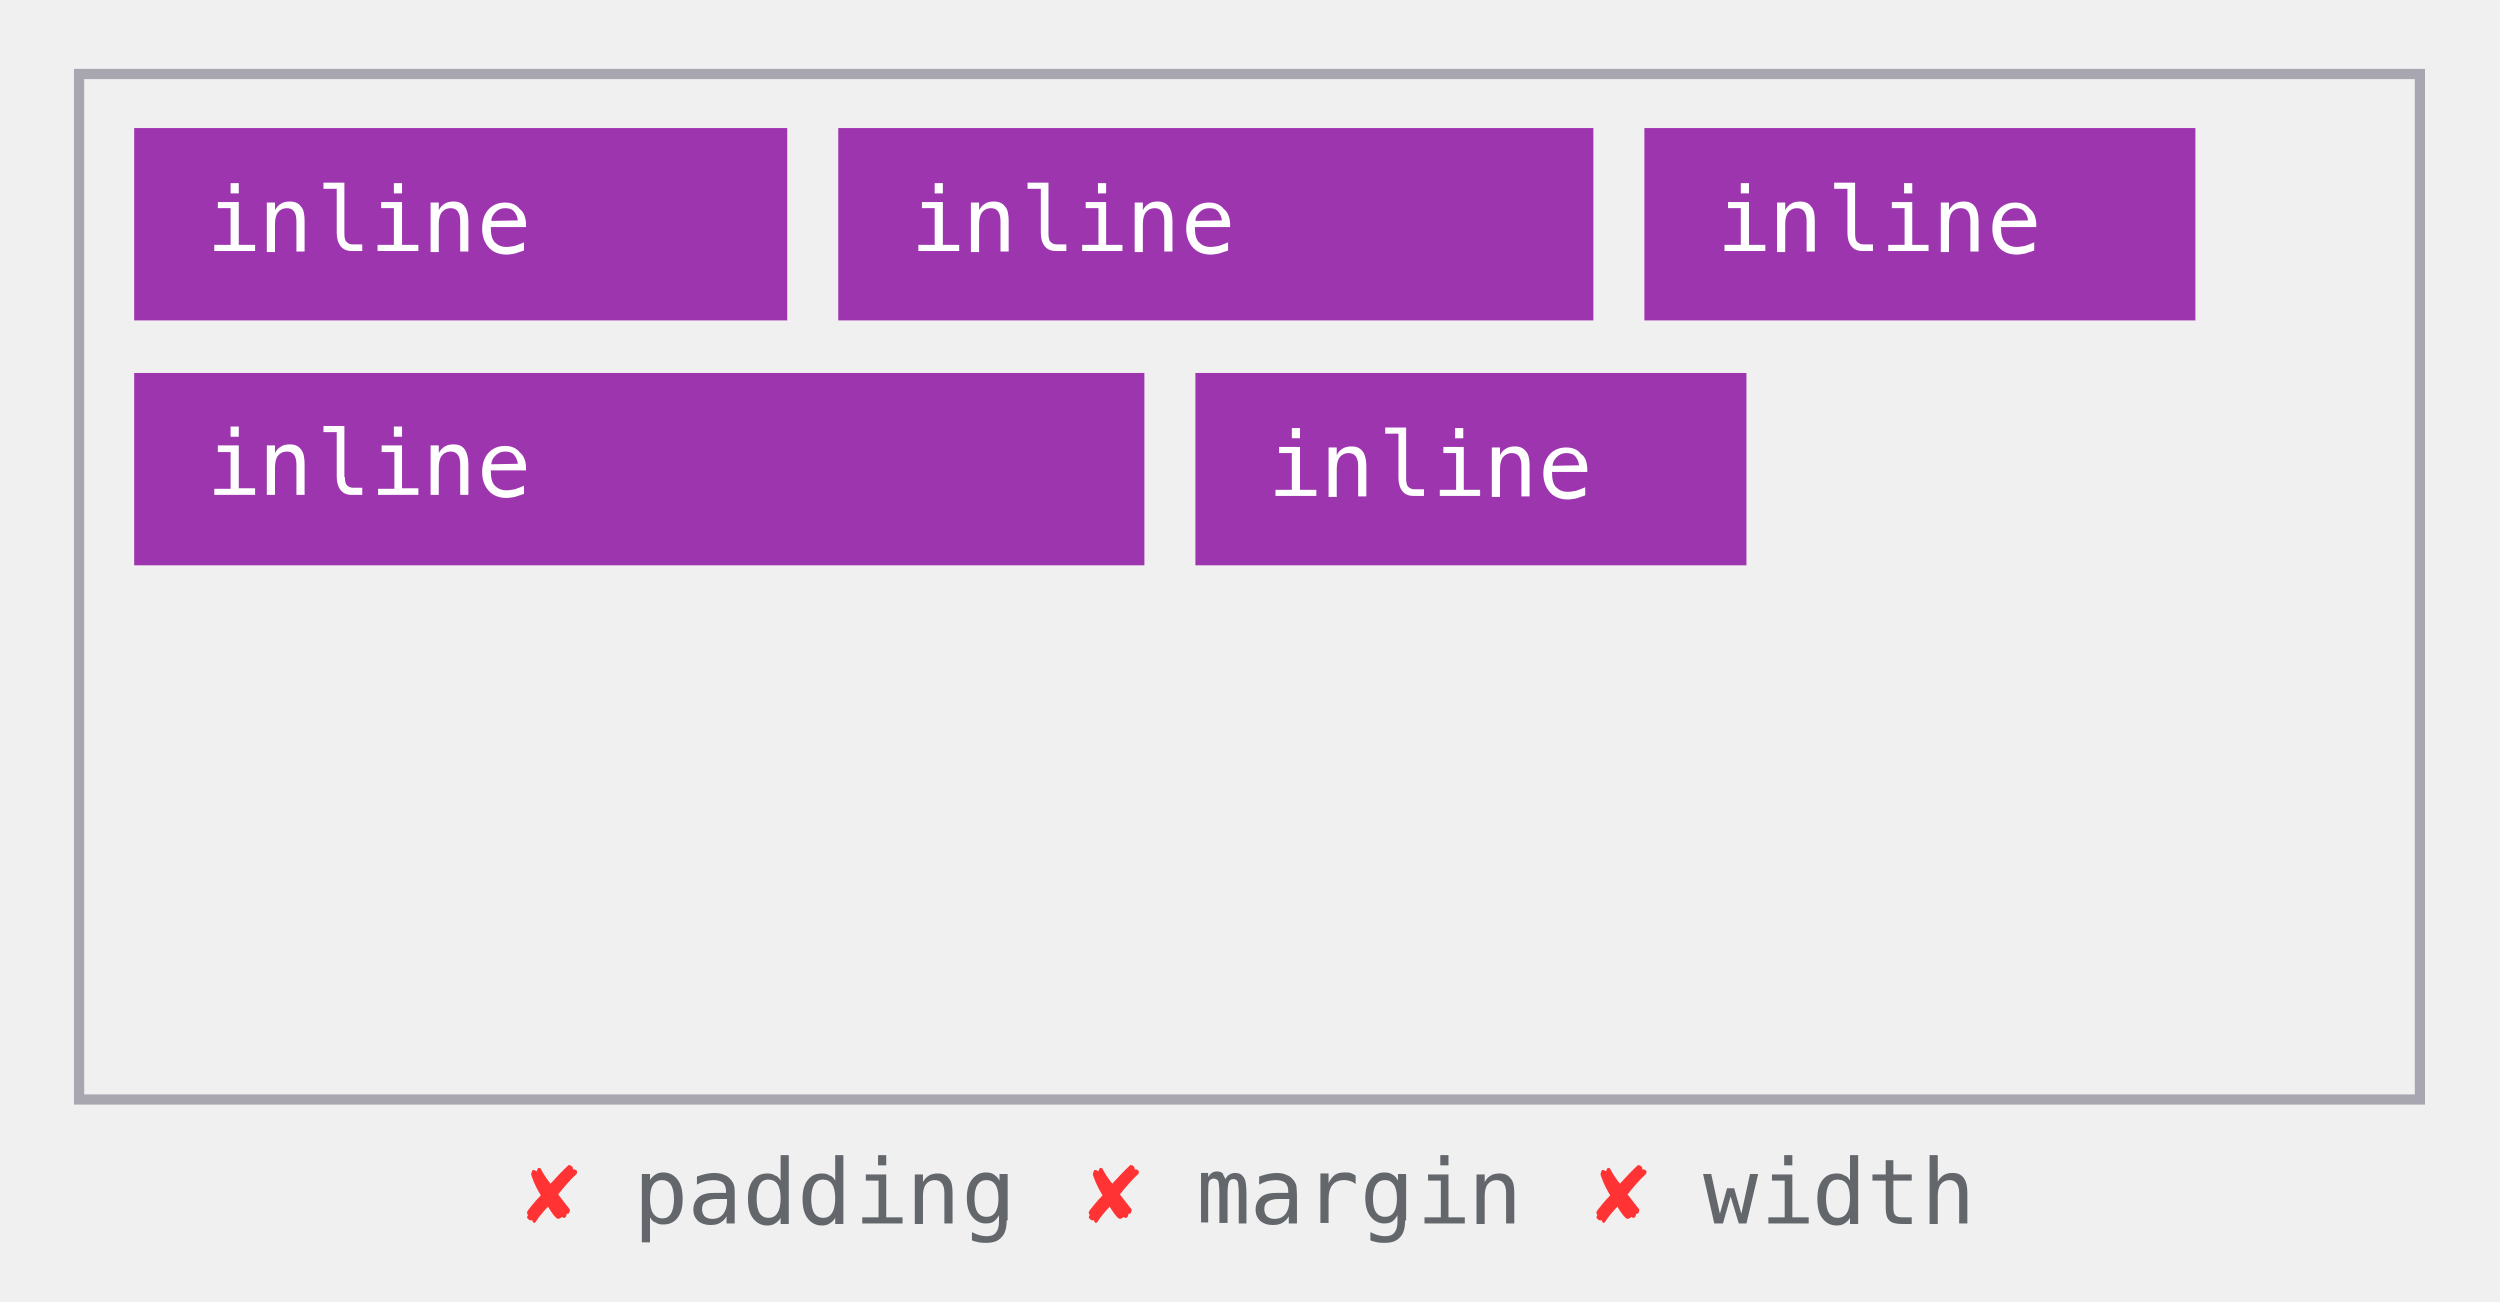
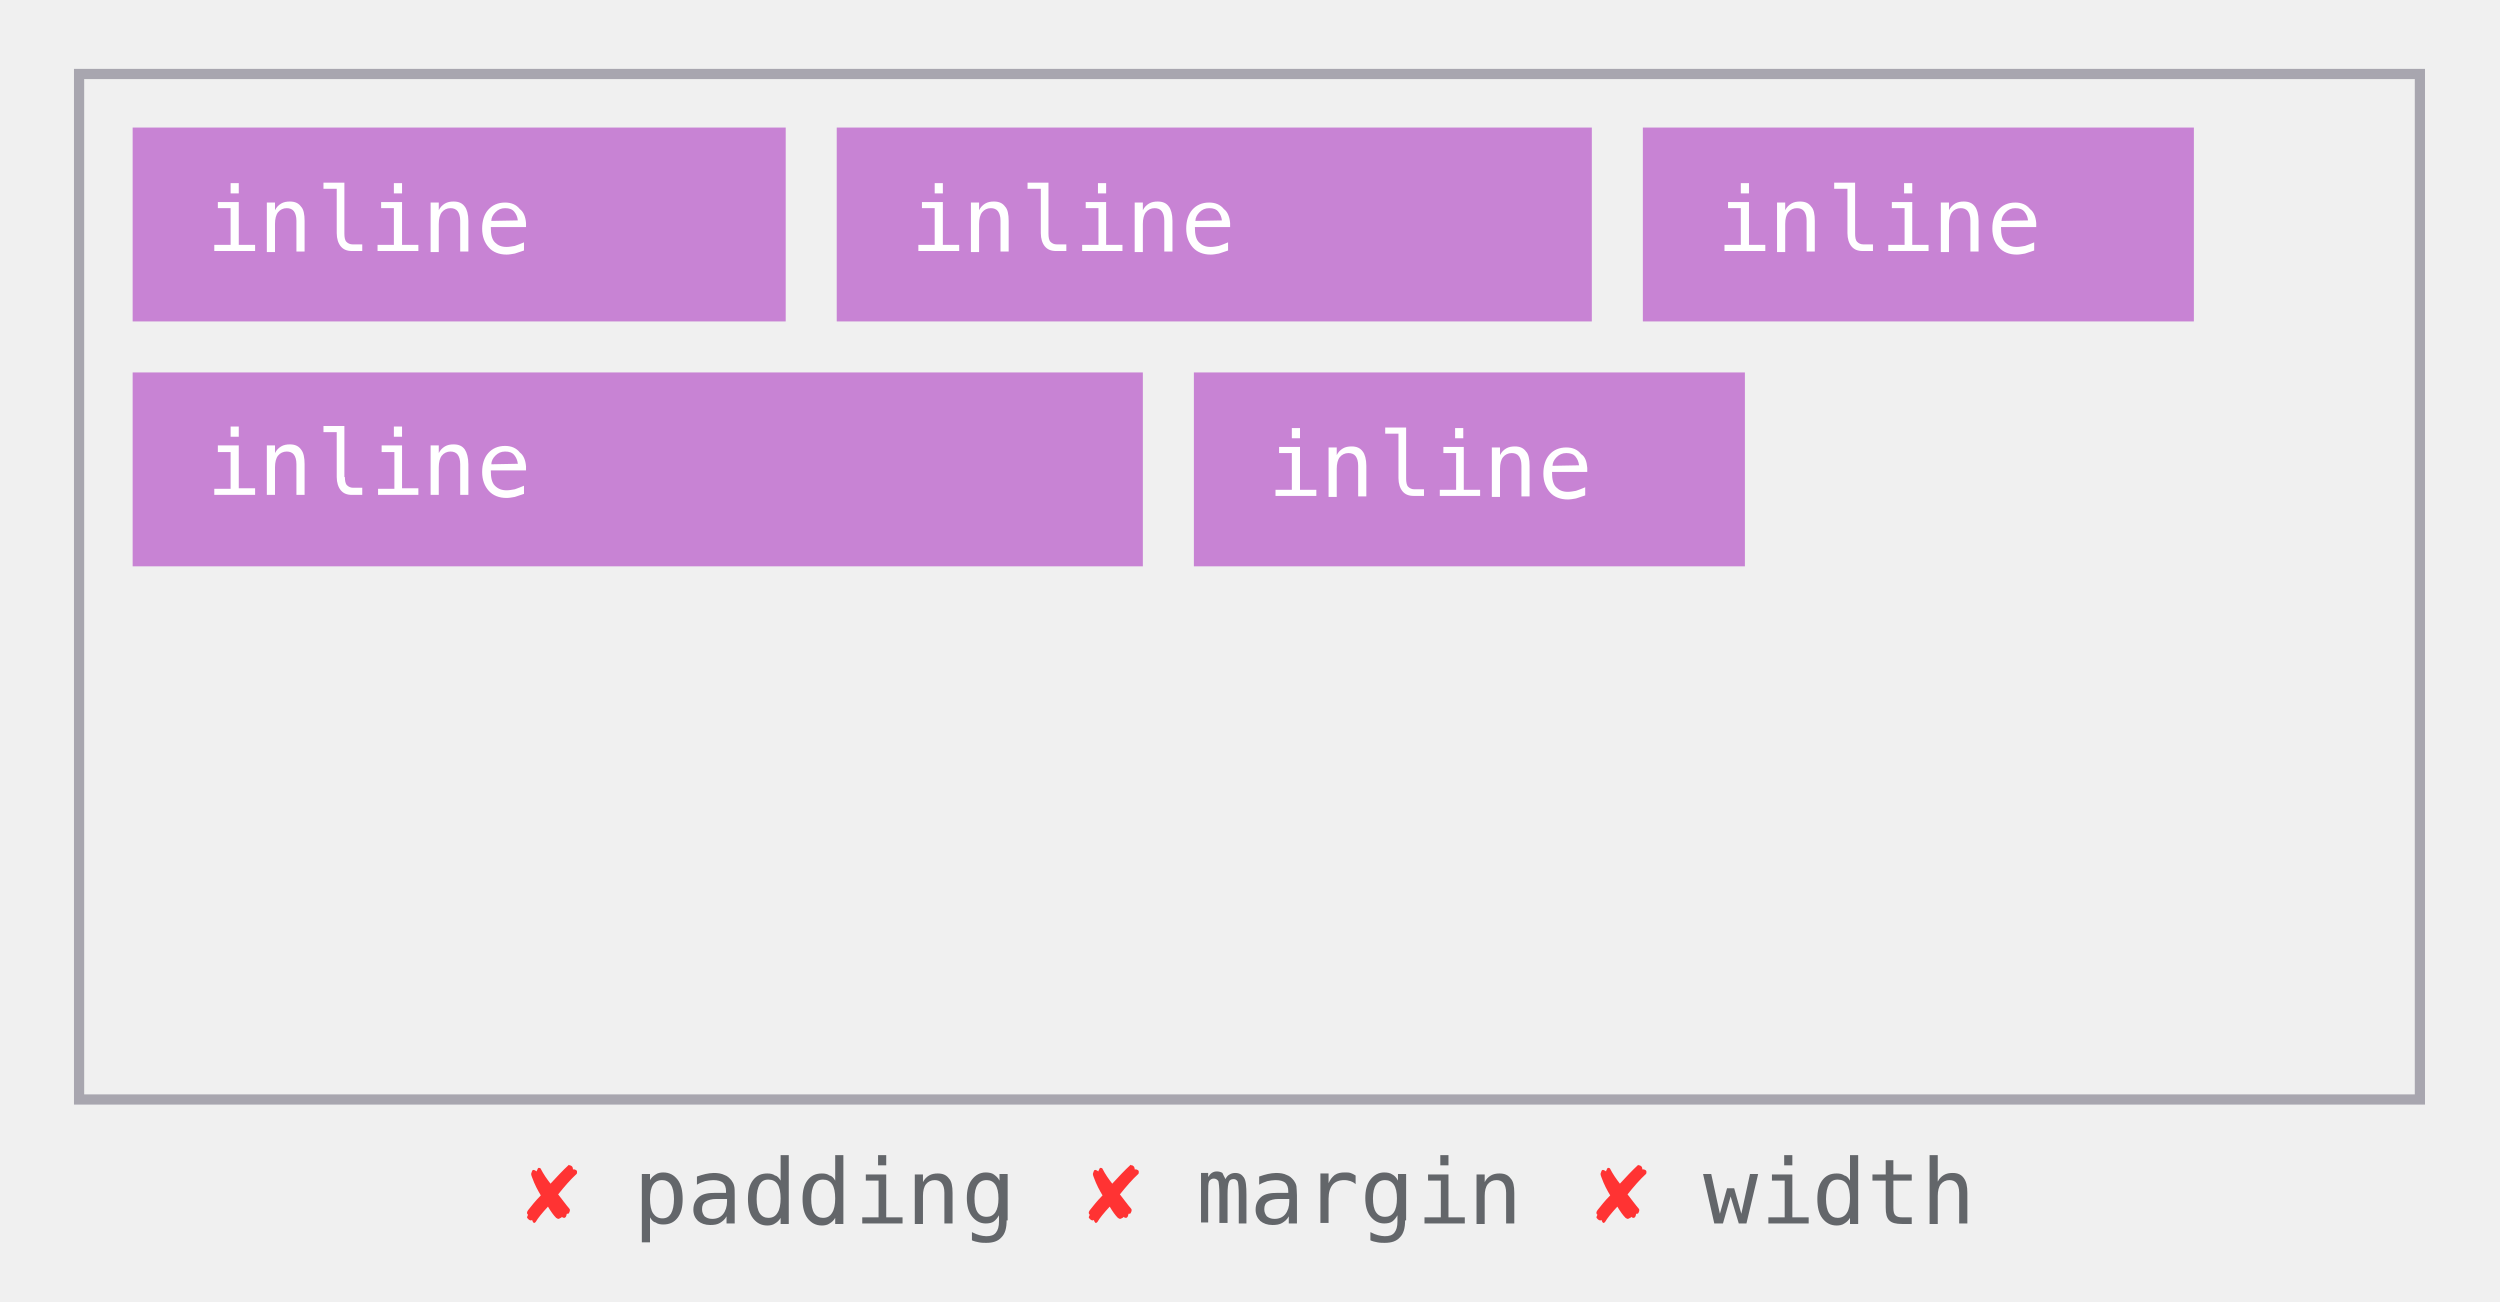
<svg xmlns="http://www.w3.org/2000/svg" width="490" height="255" viewBox="0 0 490 255">
-   <style type="text/css">.st0{fill:none;stroke:#A8A6AF;stroke-width:2;stroke-miterlimit:10;} .st1{fill:#9D35AF;} .st2{fill:#FFFFFF;} .st3{fill:#669900;} .st4{fill:#63666A;} .st5{fill:#FF3333;} .st6{fill:#672373;} .st7{fill:#D9D8E3;} .st8{fill:#A8A6AF;} .st9{fill:#C883D4;}</style>
+   <style type="text/css">.st0{fill:none;stroke:#A8A6AF;stroke-width:2;stroke-miterlimit:10;} .st1{fill:#C883D4;} .st2{fill:#FFFFFF;} .st3{fill:#669900;} .st4{fill:#63666A;} .st5{fill:#FF3333;} .st6{fill:#672373;} .st7{fill:#D9D8E3;} .st8{fill:#A8A6AF;} .st9{fill:#9D35AF;}</style>
  <path class="st0" d="M15.5 14.5h458.8v201h-458.8z" />
-   <path class="st1" d="M26.3 25.1h128v37.7h-128z" />
+   <path class="st1" d="M26 25h128v38h-128z" />
  <path class="st2" d="M42.7 39.6h4.1v8.4h3.2v1.2h-8v-1.2h3.2v-7.2h-2.5v-1.2zm2.5-3.7h1.6v2h-1.6v-2zM59.7 43.3v6h-1.6v-6c0-.9-.2-1.5-.5-1.9-.3-.4-.8-.6-1.4-.6-.7 0-1.3.3-1.7.8-.4.5-.6 1.3-.6 2.3v5.5h-1.6v-9.7h1.6v1.5c.3-.6.7-1 1.2-1.3.5-.3 1.1-.4 1.7-.4 1 0 1.7.3 2.2 1 .5.5.7 1.5.7 2.8zM67.5 45.8c0 .7.1 1.3.4 1.6s.7.5 1.2.5h1.9v1.3h-2c-1 0-1.7-.3-2.2-.9-.5-.6-.8-1.5-.8-2.6v-8.7h-2.6v-1.2h4.1v10zM74.7 39.6h4.1v8.4h3.2v1.2h-8v-1.2h3.2v-7.2h-2.5v-1.2zm2.5-3.7h1.6v2h-1.6v-2zM91.8 43.3v6h-1.6v-6c0-.9-.2-1.5-.5-1.9-.3-.4-.8-.6-1.4-.6-.7 0-1.3.3-1.7.8-.4.5-.6 1.3-.6 2.3v5.5h-1.6v-9.7h1.6v1.5c.3-.6.7-1 1.2-1.3.5-.3 1.1-.4 1.7-.4 1 0 1.7.3 2.2 1 .4.5.7 1.5.7 2.8zM103.1 43.7v.8h-6.9v.1c0 1.3.2 2.3.8 2.9.6.6 1.3.9 2.3.9.5 0 1-.1 1.6-.2.6-.2 1.1-.4 1.8-.7v1.6l-1.8.6c-.6.1-1.1.2-1.6.2-1.5 0-2.7-.5-3.5-1.4s-1.3-2.1-1.3-3.7c0-1.5.4-2.8 1.2-3.7.8-.9 1.9-1.4 3.3-1.4 1.2 0 2.2.4 2.9 1.3.7.5 1.1 1.5 1.2 2.7zm-1.6-.5c-.1-.7-.3-1.2-.7-1.7-.4-.5-1-.7-1.8-.7s-1.4.3-1.9.8-.8 1.1-.8 1.7l5.2-.1z" />
-   <path class="st1" d="M164.3 25.1h148v37.7h-148z" />
+   <path class="st1" d="M164 25h148v38h-148z" />
  <path class="st2" d="M180.7 39.6h4.1v8.4h3.2v1.2h-8v-1.2h3.2v-7.2h-2.5v-1.2zm2.5-3.7h1.6v2h-1.6v-2zM197.7 43.3v6h-1.6v-6c0-.9-.2-1.5-.5-1.9-.3-.4-.8-.6-1.4-.6-.7 0-1.3.3-1.7.8-.4.5-.6 1.3-.6 2.3v5.5h-1.6v-9.7h1.6v1.5c.3-.6.7-1 1.2-1.3.5-.3 1.1-.4 1.7-.4 1 0 1.7.3 2.2 1 .5.5.7 1.5.7 2.8zM205.5 45.8c0 .7.1 1.3.4 1.6s.7.5 1.2.5h1.9v1.3h-2c-1 0-1.7-.3-2.2-.9-.5-.6-.8-1.5-.8-2.6v-8.7h-2.6v-1.2h4.1v10zM212.7 39.6h4.1v8.4h3.2v1.2h-7.9v-1.2h3.2v-7.2h-2.5v-1.2zm2.5-3.7h1.6v2h-1.6v-2zM229.8 43.3v6h-1.6v-6c0-.9-.2-1.5-.5-1.9-.3-.4-.8-.6-1.4-.6-.7 0-1.3.3-1.7.8-.4.5-.6 1.3-.6 2.3v5.5h-1.6v-9.7h1.6v1.5c.3-.6.7-1 1.2-1.3.5-.3 1.1-.4 1.7-.4 1 0 1.7.3 2.2 1 .4.5.7 1.5.7 2.8zM241.1 43.7v.8h-6.9v.1c0 1.3.2 2.3.8 2.9.6.6 1.3.9 2.3.9.5 0 1-.1 1.6-.2.6-.2 1.1-.4 1.8-.7v1.6l-1.8.6c-.6.1-1.1.2-1.6.2-1.5 0-2.7-.5-3.5-1.4s-1.3-2.1-1.3-3.7c0-1.5.4-2.8 1.2-3.7.8-.9 1.9-1.4 3.3-1.4 1.2 0 2.2.4 2.9 1.3.7.5 1.1 1.5 1.2 2.7zm-1.6-.5c-.1-.7-.3-1.2-.7-1.7-.4-.5-1-.7-1.8-.7s-1.4.3-1.9.8-.8 1.1-.8 1.7l5.2-.1z" />
-   <path class="st1" d="M322.3 25.1h108v37.7h-108z" />
+   <path class="st1" d="M322 25h108v38h-108z" />
  <path class="st2" d="M338.7 39.6h4.1v8.4h3.2v1.2h-8v-1.2h3.2v-7.2h-2.5v-1.2zm2.5-3.7h1.6v2h-1.6v-2zM355.7 43.3v6h-1.6v-6c0-.9-.2-1.5-.5-1.9-.3-.4-.8-.6-1.4-.6-.7 0-1.3.3-1.7.8-.4.5-.6 1.3-.6 2.3v5.5h-1.6v-9.7h1.6v1.5c.3-.6.7-1 1.2-1.3.5-.3 1.1-.4 1.7-.4 1 0 1.7.3 2.2 1 .5.5.7 1.5.7 2.8zM363.6 45.8c0 .7.1 1.3.4 1.6s.7.5 1.2.5h1.9v1.3h-2c-1 0-1.7-.3-2.2-.9-.5-.6-.8-1.5-.8-2.6v-8.7h-2.6v-1.2h4.1v10zM370.7 39.6h4.1v8.4h3.2v1.2h-7.9v-1.2h3.2v-7.2h-2.5v-1.2zm2.5-3.7h1.6v2h-1.6v-2zM387.8 43.3v6h-1.6v-6c0-.9-.2-1.5-.5-1.9-.3-.4-.8-.6-1.4-.6-.7 0-1.3.3-1.7.8-.4.5-.6 1.3-.6 2.3v5.5h-1.6v-9.7h1.6v1.5c.3-.6.7-1 1.2-1.3.5-.3 1.1-.4 1.7-.4 1 0 1.7.3 2.2 1 .4.5.7 1.5.7 2.8zM399.1 43.7v.8h-6.9v.1c0 1.3.2 2.3.8 2.9.6.6 1.3.9 2.3.9.5 0 1-.1 1.6-.2.6-.2 1.1-.4 1.8-.7v1.6l-1.8.6c-.6.1-1.1.2-1.6.2-1.5 0-2.7-.5-3.5-1.4s-1.3-2.1-1.3-3.7c0-1.5.4-2.8 1.2-3.7.8-.9 1.9-1.4 3.3-1.4 1.2 0 2.2.4 2.9 1.3.7.5 1.1 1.5 1.2 2.7zm-1.6-.5c-.1-.7-.3-1.2-.7-1.7-.4-.5-1-.7-1.8-.7s-1.4.3-1.9.8-.8 1.1-.8 1.7l5.2-.1z" />
-   <path class="st1" d="M234.3 73.1h108v37.7h-108z" />
+   <path class="st1" d="M234 73h108v38h-108z" />
  <path class="st2" d="M250.7 87.6h4.1v8.4h3.2v1.2h-8v-1.2h3.2v-7.2h-2.5v-1.2zm2.5-3.7h1.6v2h-1.6v-2zM267.8 91.3v6h-1.6v-6c0-.9-.2-1.5-.5-1.9-.3-.4-.8-.6-1.4-.6-.7 0-1.3.3-1.7.8-.4.5-.6 1.3-.6 2.3v5.5h-1.6v-9.7h1.6v1.5c.3-.6.7-1 1.2-1.3.5-.3 1.1-.4 1.7-.4 1 0 1.7.3 2.2 1 .4.5.7 1.5.7 2.8zM275.6 93.8c0 .7.1 1.3.4 1.6s.7.5 1.2.5h1.9v1.3h-2c-1 0-1.7-.3-2.2-.9-.5-.6-.8-1.5-.8-2.6v-8.7h-2.6v-1.2h4.1v10zM282.8 87.6h4.1v8.4h3.2v1.2h-7.9v-1.2h3.2v-7.2h-2.5v-1.2zm2.4-3.7h1.6v2h-1.6v-2zM299.8 91.3v6h-1.6v-6c0-.9-.2-1.5-.5-1.9-.3-.4-.8-.6-1.4-.6-.7 0-1.3.3-1.7.8-.4.5-.6 1.3-.6 2.3v5.5h-1.6v-9.7h1.6v1.5c.3-.6.7-1 1.2-1.3.5-.3 1.1-.4 1.7-.4 1 0 1.7.3 2.2 1 .5.5.7 1.5.7 2.8zM311.1 91.7v.8h-6.9v.1c0 1.3.2 2.3.8 2.9.6.6 1.3.9 2.3.9.5 0 1-.1 1.6-.2.6-.2 1.1-.4 1.8-.7v1.6l-1.8.6c-.6.1-1.1.2-1.6.2-1.5 0-2.7-.5-3.5-1.4s-1.3-2.1-1.3-3.7c0-1.5.4-2.8 1.2-3.7.8-.9 1.9-1.4 3.3-1.4 1.2 0 2.2.4 2.9 1.3.8.5 1.1 1.5 1.2 2.7zm-1.6-.5c-.1-.7-.3-1.2-.7-1.7-.4-.5-1-.7-1.8-.7s-1.4.3-1.9.8-.8 1.1-.8 1.7l5.2-.1z" />
-   <path class="st1" d="M26.3 73.1h198v37.7h-198z" />
+   <path class="st1" d="M26 73h198v38h-198z" />
  <path class="st2" d="M42.7 87.3h4.1v8.4h3.2v1.3h-8v-1.2h3.2v-7.2h-2.5v-1.3zm2.5-3.7h1.6v2h-1.6v-2zM59.7 91v6h-1.6v-6c0-.9-.2-1.5-.5-1.9-.3-.4-.8-.6-1.4-.6-.7 0-1.3.3-1.7.8-.4.5-.6 1.3-.6 2.3v5.4h-1.6v-9.7h1.6v1.5c.3-.6.7-1 1.2-1.3.5-.3 1.1-.4 1.7-.4 1 0 1.7.3 2.2 1 .5.6.7 1.6.7 2.9zM67.6 93.5c0 .7.1 1.3.4 1.6s.7.5 1.2.5h1.8v1.4h-2c-1 0-1.7-.3-2.2-.9-.5-.6-.8-1.5-.8-2.6v-8.8h-2.6v-1.2h4.1v10zM74.7 87.3h4.1v8.4h3.2v1.3h-7.9v-1.2h3.2v-7.2h-2.5v-1.3zm2.5-3.7h1.6v2h-1.6v-2zM91.8 91v6h-1.6v-6c0-.9-.2-1.5-.5-1.9-.3-.4-.8-.6-1.4-.6-.7 0-1.3.3-1.7.8-.4.5-.6 1.3-.6 2.3v5.4h-1.6v-9.7h1.6v1.5c.3-.6.7-1 1.2-1.3.5-.3 1.1-.4 1.7-.4 1 0 1.7.3 2.2 1 .4.6.7 1.6.7 2.9zM103.1 91.4v.8h-6.9v.1c0 1.3.2 2.3.8 2.9.6.6 1.3.9 2.3.9.5 0 1-.1 1.6-.2.6-.2 1.1-.4 1.8-.7v1.6l-1.8.6c-.6.1-1.1.2-1.6.2-1.5 0-2.7-.5-3.5-1.4s-1.3-2.1-1.3-3.7c0-1.5.4-2.8 1.2-3.7.8-.9 1.9-1.4 3.3-1.4 1.2 0 2.2.4 2.9 1.3.7.5 1.1 1.5 1.2 2.7zm-1.6-.5c-.1-.7-.3-1.2-.7-1.7-.4-.5-1-.7-1.8-.7s-1.4.3-1.9.8-.8 1.1-.8 1.7l5.2-.1z" />
  <path class="st5" d="M111.7 228.4c.1 0 .3.1.4.2.1.1.2.3.2.6h.3c.2.1.3.1.4.2.1.1.1.2.1.3 0 .2 0 .3-.1.4-1.2 1.1-2.4 2.5-3.6 4 .8 1 1.5 2 2.2 2.8.1.1.1.2.1.3 0 .2-.1.4-.2.6-.1.1-.2.1-.4.1 0 .1-.1.2-.1.4-.1.3-.3.4-.4.4-.2 0-.4-.1-.5-.2 0 .1-.1.2-.2.2-.2.1-.3.2-.5.2-.1 0-.2-.1-.4-.2-.5-.5-1-1.2-1.6-2.2-1.2 1.3-2 2.3-2.4 3-.1.1-.2.2-.3.2-.1 0-.2-.1-.3-.3-.1-.2-.1-.3-.1-.3-.1.1-.2.1-.3.1-.1 0-.3-.1-.4-.2-.2-.2-.3-.3-.3-.4 0-.1.1-.3.2-.5l-.1-.1c-.1-.1-.1-.2-.1-.4 0-.1.1-.2.2-.4.7-.9 1.5-1.9 2.5-2.9-.6-1-1.2-2.1-1.7-3.5-.1-.3-.2-.5-.2-.7 0-.1.1-.3.2-.6.1-.2.2-.2.3-.2.1 0 .3.1.6.3 0-.1 0-.2.1-.3.1-.3.2-.4.3-.4.2 0 .4.1.4.2.5 1 1.2 2 1.9 2.9 1.2-1.3 2.4-2.6 3.6-3.7.1.1.1.1.2.1z" />
  <path class="st4" d="M127.4 238.6v4.9h-1.6v-13.4h1.6v1.2c.3-.5.6-.8 1.1-1.1.4-.3 1-.4 1.5-.4 1.2 0 2.1.5 2.8 1.4.7.9 1 2.2 1 3.8 0 1.6-.3 2.8-1 3.7-.7.9-1.6 1.3-2.8 1.3-.6 0-1.1-.1-1.5-.4-.5-.1-.8-.5-1.1-1zm4.7-3.6c0-1.2-.2-2.2-.6-2.8-.4-.6-1-.9-1.7-.9-.8 0-1.4.3-1.8.9-.4.6-.6 1.6-.6 2.8 0 1.2.2 2.2.6 2.8.4.6 1 1 1.8 1s1.3-.3 1.7-.9c.4-.7.6-1.7.6-2.9zM144 234.3v5.5h-1.6v-1.4c-.3.6-.8 1-1.3 1.3-.5.3-1.1.4-1.9.4-1 0-1.8-.3-2.4-.8-.6-.6-.9-1.3-.9-2.2 0-1.1.4-1.9 1.1-2.5s1.8-.8 3.2-.8h2.1v-.3c0-.8-.2-1.3-.6-1.7-.4-.3-1-.5-1.9-.5-.5 0-1.1.1-1.6.2-.6.2-1.1.4-1.6.7v-1.6c.6-.2 1.2-.4 1.7-.5.5-.1 1.1-.2 1.6-.2.8 0 1.5.1 2.1.4.6.2 1 .6 1.4 1.1.2.3.4.6.5 1.1.1.3.1 1 .1 1.8zm-3.1.7h-.5c-.9 0-1.6.2-2.1.5s-.7.8-.7 1.5c0 .6.2 1 .5 1.4.4.3.8.5 1.5.5.9 0 1.6-.3 2.1-.9s.8-1.5.8-2.5v-.5h-1.6zM153 231.4v-5h1.6v13.5h-1.6v-1.2c-.3.5-.6.8-1.1 1.1-.4.3-1 .4-1.5.4-1.2 0-2.1-.5-2.8-1.4-.7-.9-1-2.2-1-3.8 0-1.6.3-2.8 1-3.7.7-.9 1.6-1.3 2.8-1.3.6 0 1.1.1 1.5.4.5.1.8.5 1.1 1zm-4.7 3.6c0 1.2.2 2.2.6 2.8.4.6 1 .9 1.7.9.8 0 1.4-.3 1.8-1 .4-.6.6-1.6.6-2.8 0-1.2-.2-2.2-.6-2.8-.4-.6-1-.9-1.8-.9s-1.3.3-1.7.9c-.4.7-.6 1.7-.6 2.9zM163.7 231.4v-5h1.6v13.5h-1.6v-1.2c-.3.5-.6.8-1.1 1.1-.4.3-1 .4-1.5.4-1.2 0-2.1-.5-2.8-1.4-.7-.9-1-2.2-1-3.8 0-1.6.3-2.8 1-3.7.7-.9 1.6-1.3 2.8-1.3.6 0 1.1.1 1.5.4.5.1.8.5 1.1 1zm-4.7 3.6c0 1.2.2 2.2.6 2.8.4.6 1 .9 1.7.9.8 0 1.4-.3 1.8-1 .4-.6.6-1.6.6-2.8 0-1.2-.2-2.2-.6-2.8-.4-.6-1-.9-1.8-.9s-1.3.3-1.7.9c-.4.7-.6 1.7-.6 2.9zM169.6 230.2h4.1v8.4h3.2v1.2h-7.9v-1.2h3.2v-7.2h-2.5v-1.2zm2.5-3.8h1.6v2h-1.6v-2zM186.7 233.8v6h-1.6v-6c0-.9-.2-1.5-.5-1.9s-.8-.6-1.4-.6c-.7 0-1.3.3-1.7.8-.4.5-.6 1.3-.6 2.3v5.5h-1.6v-9.7h1.6v1.5c.3-.6.7-1 1.2-1.3.5-.3 1.1-.4 1.7-.4 1 0 1.7.3 2.2 1 .5.5.7 1.5.7 2.8zM197.3 239.2c0 1.5-.3 2.6-1 3.3-.7.8-1.7 1.1-3 1.1-.4 0-.9 0-1.4-.1s-1-.2-1.4-.4v-1.6c.6.3 1.1.5 1.5.6s.9.2 1.3.2c.9 0 1.5-.2 1.9-.7s.6-1.2.6-2.2v-1.2c-.3.5-.6.9-1 1.2s-1 .4-1.6.4c-1.1 0-2-.5-2.7-1.4-.7-.9-1-2.1-1-3.6s.3-2.7 1-3.6c.7-.9 1.6-1.4 2.7-1.4.6 0 1.2.1 1.6.4s.8.6 1.1 1.2v-1.3h1.6v9.1zm-1.6-4.3c0-1.2-.2-2.1-.6-2.7-.4-.6-1-.9-1.7-.9-.8 0-1.4.3-1.8.9-.4.6-.6 1.5-.6 2.7s.2 2.1.6 2.7c.4.6 1 .9 1.8.9.7 0 1.3-.3 1.7-.9.4-.6.6-1.5.6-2.7z" />
  <path class="st5" d="M221.8 228.4c.2 0 .3.1.4.2.1.1.2.3.2.6h.3c.2.1.3.1.4.2.1.1.1.2.1.3 0 .2 0 .3-.1.4-1.2 1.1-2.4 2.5-3.6 4 .8 1 1.5 2 2.2 2.8.1.1.1.2.1.3 0 .2-.1.4-.2.6-.1.1-.2.1-.4.1 0 .1-.1.2-.1.4-.1.3-.3.4-.4.4-.2 0-.4-.1-.5-.2 0 .1-.1.2-.2.2-.2.1-.3.2-.5.2-.1 0-.2-.1-.4-.2-.5-.5-1-1.2-1.6-2.2-1.2 1.3-2 2.3-2.4 3-.1.1-.2.2-.3.2-.1 0-.2-.1-.3-.3-.1-.2-.1-.3-.1-.3-.1.1-.2.1-.3.1-.1 0-.3-.1-.4-.2-.2-.2-.3-.3-.3-.4 0-.1.1-.3.2-.5l-.1-.1c-.1-.1-.1-.2-.1-.4 0-.1.1-.2.2-.4.7-.9 1.5-1.9 2.5-2.9-.6-1-1.2-2.1-1.7-3.5-.1-.3-.2-.5-.2-.7 0-.1.1-.3.2-.6.1-.2.2-.2.3-.2.1 0 .3.1.6.3 0-.1 0-.2.1-.3.1-.3.2-.4.3-.4.2 0 .4.1.4.2.5 1 1.2 2 1.9 2.9 1.2-1.3 2.4-2.6 3.6-3.7.1.1.2.1.2.1z" />
  <path class="st4" d="M240.2 231.1c.2-.4.4-.7.8-.9.3-.2.7-.3 1.1-.3.8 0 1.3.3 1.7.9s.5 1.7.5 3.4v5.6h-1.5v-5.6c0-1.4-.1-2.2-.2-2.6-.2-.3-.4-.5-.8-.5-.5 0-.8.2-.9.5-.2.4-.3 1.2-.3 2.5v5.6h-1.6v-5.6c0-1.4-.1-2.2-.2-2.6-.2-.3-.5-.5-.9-.5s-.7.2-.9.5c-.2.4-.2 1.2-.2 2.5v5.6h-1.4v-9.7h1.4v.8c.2-.3.4-.6.7-.8.3-.2.6-.3 1-.3s.8.1 1.1.3c.2.5.4.8.6 1.2zM254.2 234.3v5.5h-1.6v-1.4c-.3.6-.8 1-1.3 1.3-.5.3-1.1.4-1.9.4-1 0-1.8-.3-2.4-.8-.6-.6-.9-1.3-.9-2.2 0-1.1.4-1.9 1.1-2.5.7-.6 1.8-.8 3.2-.8h2.1v-.3c0-.8-.2-1.3-.6-1.7-.4-.3-1-.5-1.9-.5-.5 0-1.1.1-1.6.2-.6.2-1.1.4-1.6.7v-1.6c.6-.2 1.2-.4 1.7-.5.5-.1 1.1-.2 1.6-.2.8 0 1.5.1 2.1.4.6.2 1 .6 1.4 1.1.2.3.4.6.5 1.1 0 .3.1 1 .1 1.8zm-3.1.7h-.5c-.9 0-1.6.2-2.1.5s-.7.8-.7 1.5c0 .6.2 1 .5 1.4.4.3.8.5 1.5.5.9 0 1.6-.3 2.1-.9.5-.6.8-1.5.8-2.5v-.5h-1.6zM265.7 232.1c-.3-.3-.7-.5-1-.6-.4-.1-.7-.2-1.2-.2-1 0-1.8.3-2.3.9s-.8 1.5-.8 2.7v4.8h-1.6v-9.7h1.6v1.9c.3-.7.7-1.2 1.2-1.6.6-.4 1.2-.5 2-.5.4 0 .8 0 1.1.1s.7.3 1 .5v1.7zM275.4 239.2c0 1.5-.3 2.6-1 3.3-.7.8-1.7 1.1-3 1.1-.4 0-.9 0-1.4-.1s-1-.2-1.4-.4v-1.6c.6.3 1.1.5 1.5.6s.9.2 1.3.2c.9 0 1.5-.2 1.9-.7.4-.5.6-1.2.6-2.2v-1.2c-.3.5-.6.9-1 1.2-.4.3-1 .4-1.6.4-1.1 0-2-.5-2.7-1.4-.7-.9-1-2.1-1-3.6s.3-2.7 1-3.6 1.6-1.4 2.7-1.4c.6 0 1.2.1 1.6.4.4.2.8.6 1.1 1.2v-1.3h1.6v9.1zm-1.6-4.3c0-1.2-.2-2.1-.6-2.7-.4-.6-1-.9-1.7-.9-.8 0-1.4.3-1.8.9-.4.6-.6 1.5-.6 2.7s.2 2.1.6 2.7c.4.6 1 .9 1.8.9.7 0 1.3-.3 1.7-.9.4-.6.6-1.5.6-2.7zM279.8 230.2h4.1v8.4h3.2v1.2h-7.9v-1.2h3.2v-7.2h-2.5v-1.2zm2.5-3.8h1.6v2h-1.6v-2zM296.8 233.8v6h-1.6v-6c0-.9-.2-1.5-.5-1.9-.3-.4-.8-.6-1.4-.6-.7 0-1.3.3-1.7.8-.4.5-.6 1.3-.6 2.3v5.5h-1.6v-9.7h1.6v1.5c.3-.6.7-1 1.2-1.3.5-.3 1.1-.4 1.7-.4 1 0 1.7.3 2.2 1 .5.5.7 1.5.7 2.8z" />
  <path class="st5" d="M321.3 228.4c.1 0 .3.1.4.2.1.1.2.3.2.6h.3c.2.1.3.1.4.2.1.1.1.2.1.3 0 .2 0 .3-.1.4-1.2 1.1-2.4 2.5-3.6 4 .8 1 1.5 2 2.2 2.8.1.1.1.2.1.3 0 .2-.1.4-.2.6-.1.1-.2.1-.4.1 0 .1-.1.2-.1.4-.1.3-.3.4-.4.4-.2 0-.4-.1-.5-.2 0 .1-.1.2-.2.2-.2.1-.3.2-.5.2-.1 0-.2-.1-.4-.2-.5-.5-1-1.2-1.6-2.2-1.2 1.3-2 2.3-2.4 3-.1.1-.2.2-.3.2-.1 0-.2-.1-.3-.3-.1-.2-.1-.3-.1-.3-.1.1-.2.1-.3.1-.1 0-.3-.1-.4-.2-.2-.2-.3-.3-.3-.4 0-.1.1-.3.2-.5l-.1-.1c-.1-.1-.1-.2-.1-.4 0-.1.1-.2.2-.4.7-.9 1.5-1.9 2.5-2.9-.6-1-1.2-2.1-1.7-3.5-.1-.3-.2-.5-.2-.7 0-.1.1-.3.2-.6.1-.2.2-.2.3-.2.1 0 .3.1.6.3 0-.1 0-.2.1-.3.1-.3.2-.4.3-.4.2 0 .4.1.4.2.5 1 1.2 2 1.9 2.9 1.2-1.3 2.4-2.6 3.6-3.7 0 .1.1.1.2.1z" />
  <path class="st4" d="M333.8 230.1h1.6l1.7 7.8 1.4-5h1.4l1.4 5 1.7-7.8h1.6l-2.3 9.7h-1.5l-1.6-5.3-1.5 5.3h-1.7l-2.2-9.7zM347.2 230.2h4.1v8.4h3.2v1.2h-7.9v-1.2h3.2v-7.2h-2.5v-1.2zm2.5-3.8h1.6v2h-1.6v-2zM362.6 231.4v-5h1.6v13.5h-1.6v-1.2c-.3.5-.6.8-1.1 1.1-.4.3-1 .4-1.5.4-1.2 0-2.1-.5-2.8-1.4-.7-.9-1-2.2-1-3.8 0-1.6.3-2.8 1-3.7.7-.9 1.6-1.3 2.8-1.3.6 0 1.1.1 1.5.4.5.1.8.5 1.1 1zm-4.7 3.6c0 1.2.2 2.2.6 2.8.4.6 1 .9 1.7.9s1.4-.3 1.8-1c.4-.6.6-1.6.6-2.8 0-1.2-.2-2.2-.6-2.8s-1-.9-1.8-.9-1.3.3-1.7.9c-.4.7-.6 1.7-.6 2.9zM371.1 227.4v2.8h3.6v1.2h-3.6v5.3c0 .7.1 1.2.4 1.5s.7.4 1.4.4h1.8v1.3h-1.9c-1.2 0-2-.2-2.5-.7-.5-.5-.7-1.3-.7-2.5v-5.3h-2.6v-1.2h2.6v-2.8h1.5zM385.6 233.8v6h-1.6v-6c0-.9-.2-1.5-.5-1.9-.3-.4-.8-.6-1.4-.6-.7 0-1.3.3-1.7.8s-.6 1.3-.6 2.3v5.5h-1.6v-13.5h1.6v5.2c.3-.6.7-1 1.2-1.3s1.1-.4 1.7-.4c1 0 1.7.3 2.2 1s.7 1.6.7 2.9z" />
</svg>
